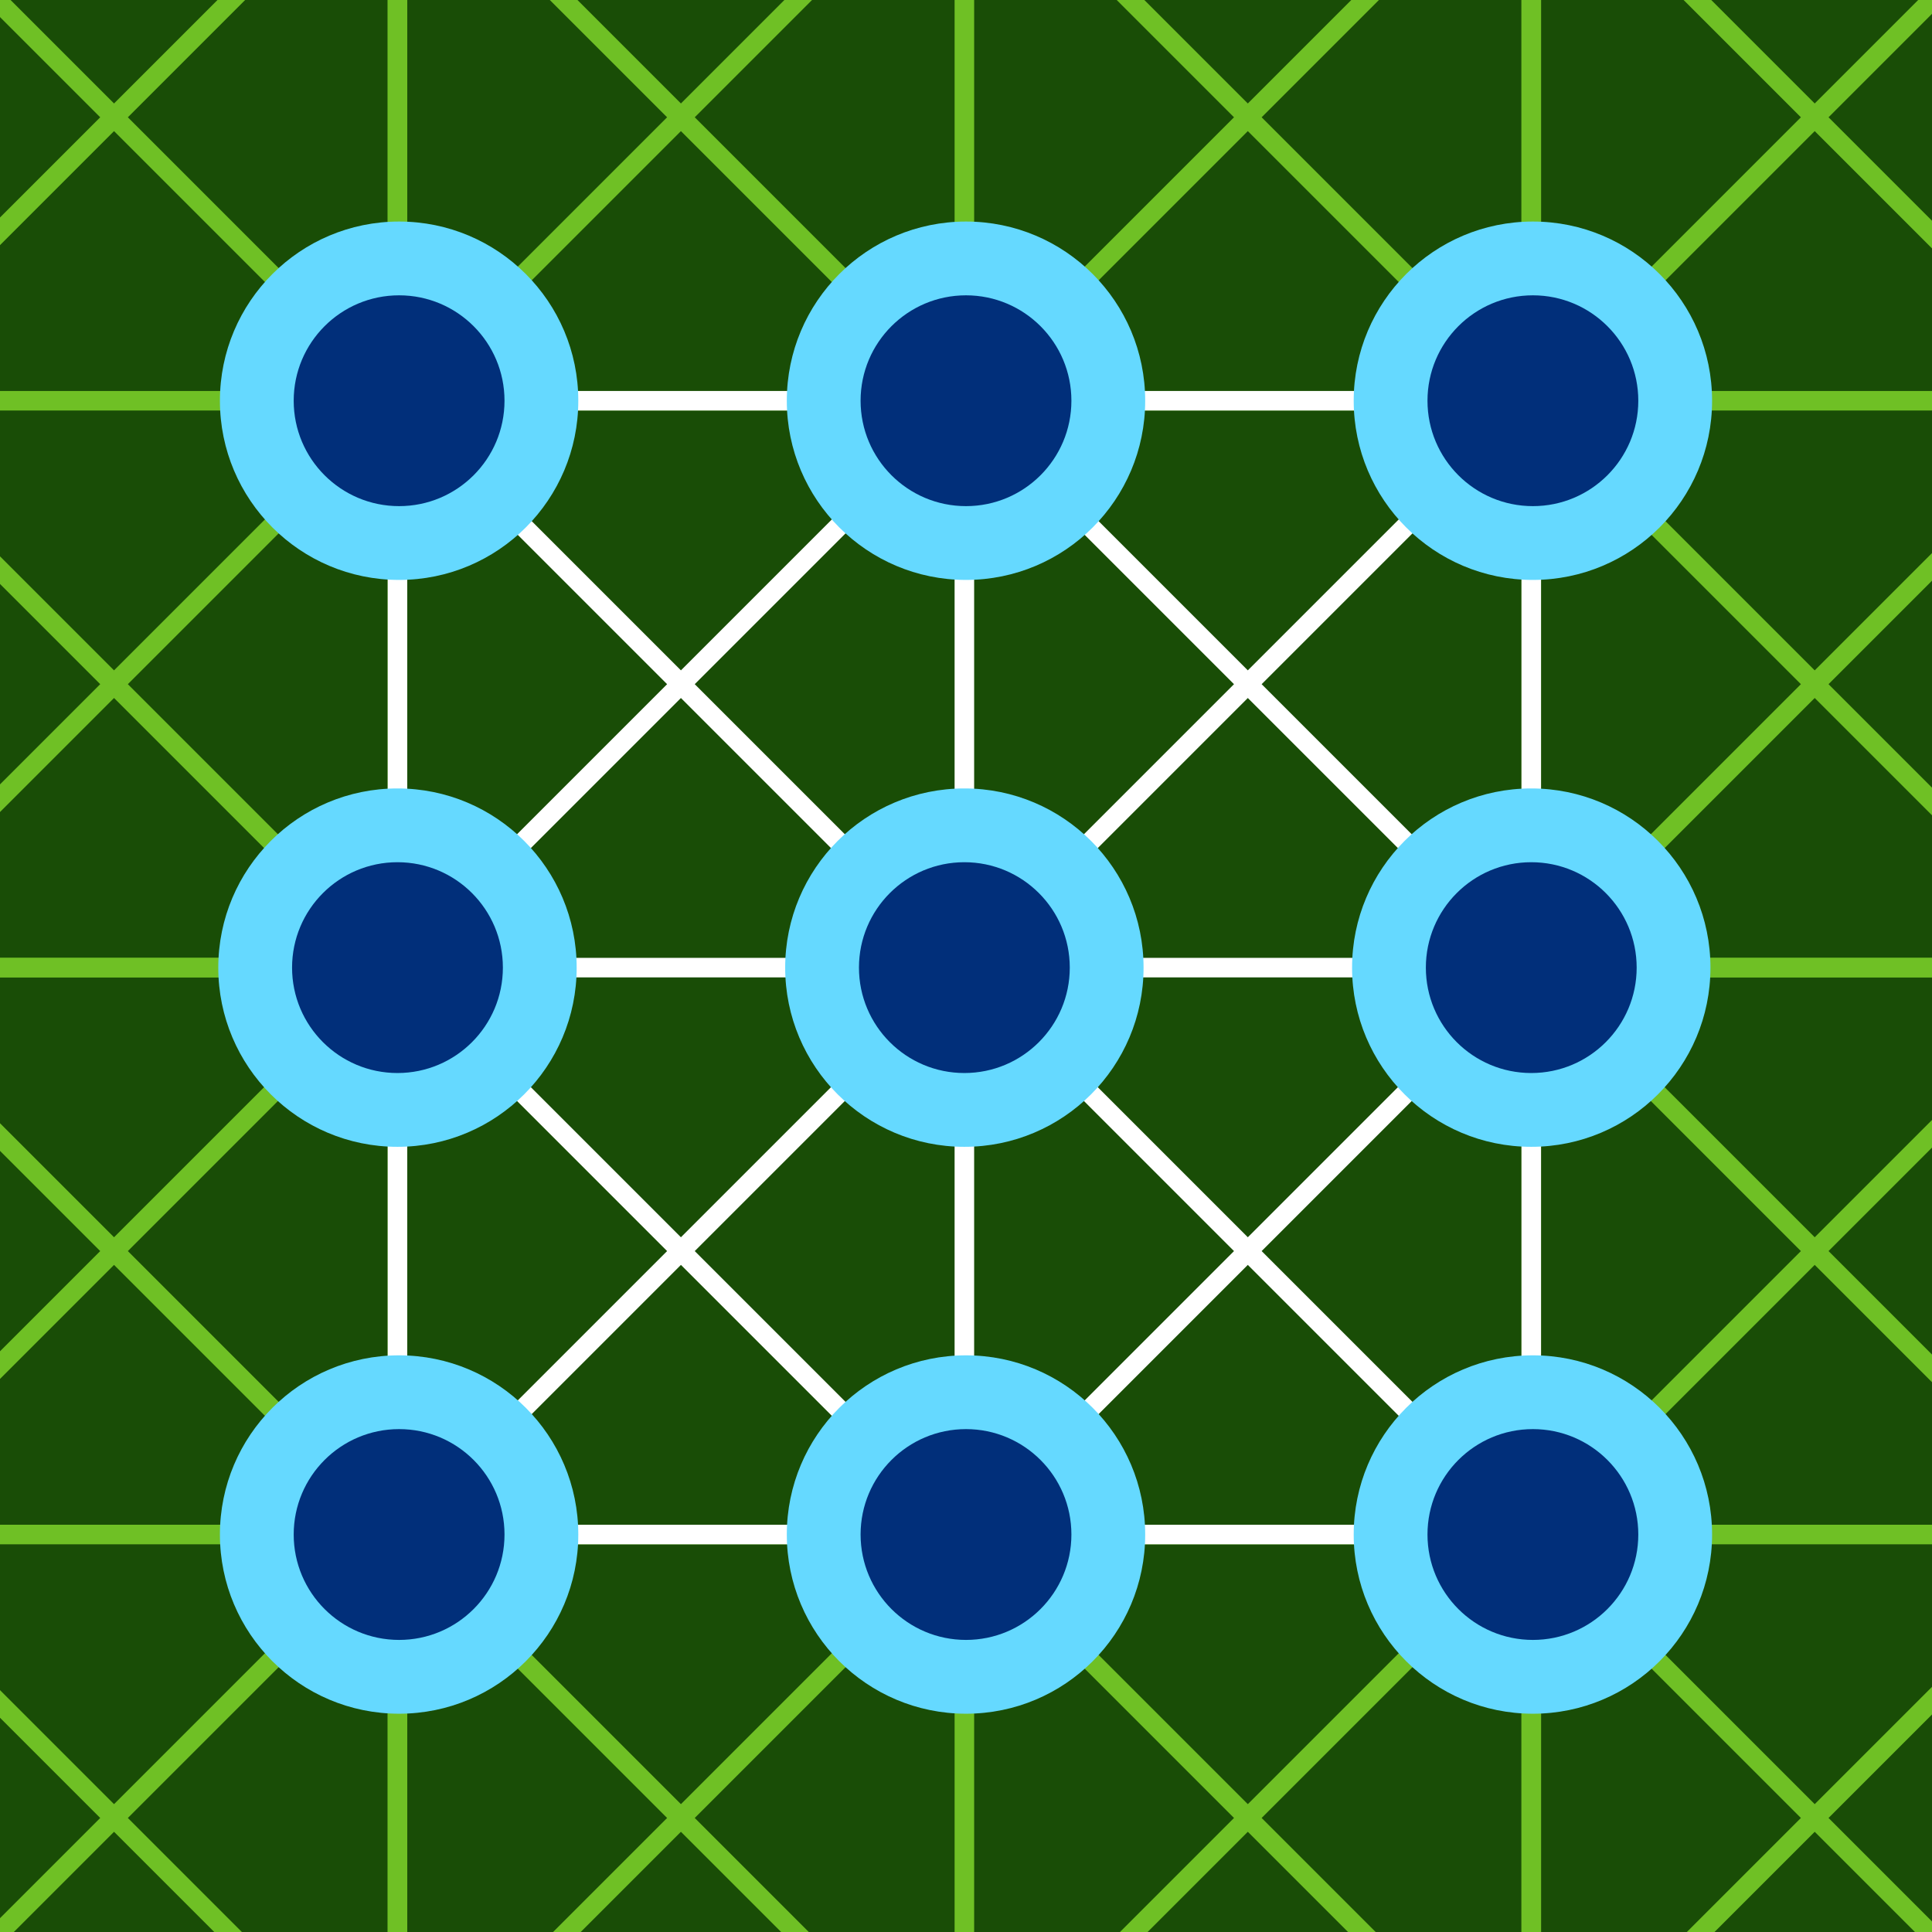
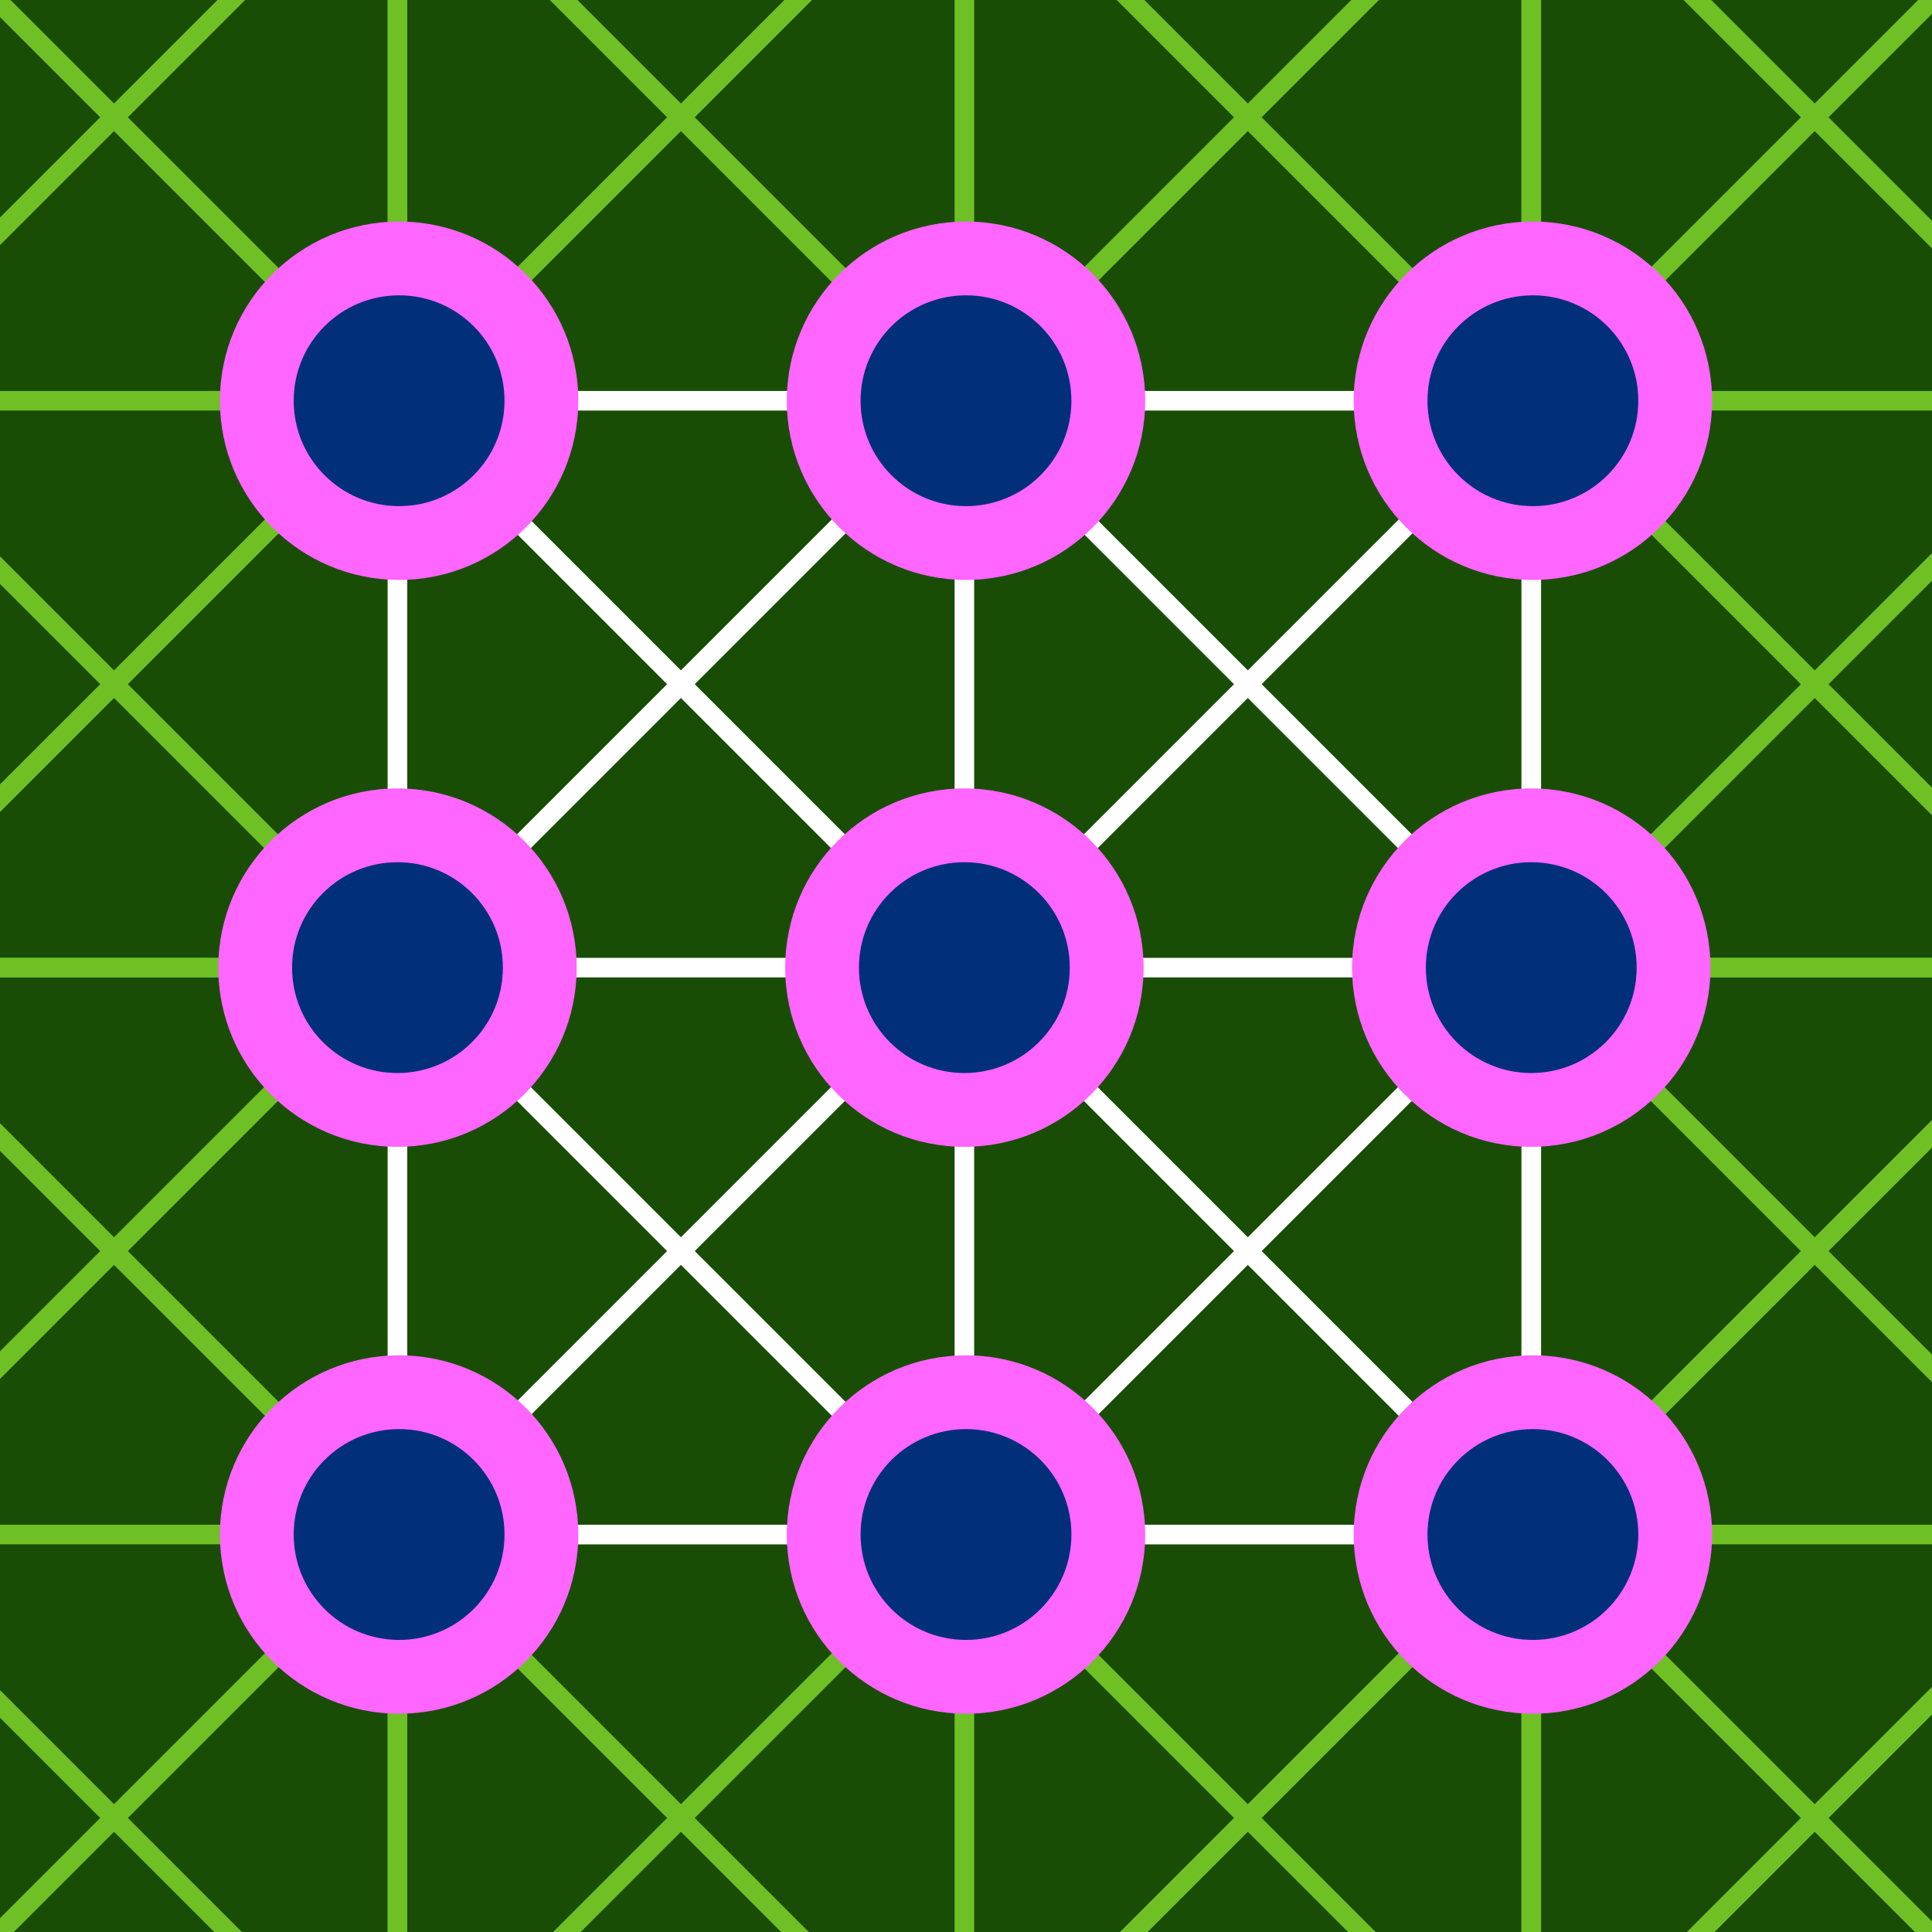
<svg xmlns="http://www.w3.org/2000/svg" width="593" height="593" viewBox="0 0 593 593" fill="none">
  <g clip-path="url(#clip0_2054_31796)">
    <rect width="593" height="593" fill="#194D06" />
    <path d="M122 -225L209 -138M122 -225H296M122 -225V-51M209 -138L296 -51M209 -138L296 -225M209 -138L122 -51M296 -51V-225M296 -51H122M296 -51L209 36M296 -51V123M296 -51L383 -138M296 -51H470M296 -51L383 36M296 -225L383 -138M296 -225H470M122 -51L209 36M122 -51V123M209 36L296 123M209 36L122 123M296 123H122M296 123L383 36M296 123H470M383 -138L470 -51M383 -138L470 -225M470 -51V-225M470 -51L383 36M470 -51V123M383 36L470 123" stroke="#6FC025" stroke-width="6" />
    <path d="M122 471L209 558M122 471H296M122 471V645M209 558L296 645M209 558L296 471M209 558L122 645M296 645V471M296 645H122M296 645L209 732M296 645V819M296 645L383 558M296 645H470M296 645L383 732M296 471L383 558M296 471H470M122 645L209 732M122 645V819M209 732L296 819M209 732L122 819M296 819H122M296 819L383 732M296 819H470M383 558L470 645M383 558L470 471M470 645V471M470 645L383 732M470 645V819M383 732L470 819" stroke="#6FC025" stroke-width="6" />
    <path d="M-226 -51L-139 36M-226 -51H-52M-226 -51V123M-139 36L-52 123M-139 36L-52 -51M-139 36L-226 123M-52 123V-51M-52 123H-226M-52 123L-139 210M-52 123V297M-52 123L35 36M-52 123H122M-52 123L35 210M-52 -51L35 36M-52 -51H122M-226 123L-139 210M-226 123V297M-139 210L-52 297M-139 210L-226 297M-52 297H-226M-52 297L35 210M-52 297H122M35 36L122 123M35 36L122 -51M122 123V-51M122 123L35 210M122 123V297M35 210L122 297" stroke="#6FC025" stroke-width="6" />
    <path d="M470 -51L557 36M470 -51H644M470 -51V123M557 36L644 123M557 36L644 -51M557 36L470 123M644 123V-51M644 123H470M644 123L557 210M644 123V297M644 123L731 36M644 123H818M644 123L731 210M644 -51L731 36M644 -51H818M470 123L557 210M470 123V297M557 210L644 297M557 210L470 297M644 297H470M644 297L731 210M644 297H818M731 36L818 123M731 36L818 -51M818 123V-51M818 123L731 210M818 123V297M731 210L818 297" stroke="#6FC025" stroke-width="6" />
    <path d="M-226 297L-139 384M-226 297H-52M-226 297V471M-139 384L-52 471M-139 384L-52 297M-139 384L-226 471M-52 471V297M-52 471H-226M-52 471L-139 558M-52 471V645M-52 471L35 384M-52 471H122M-52 471L35 558M-52 297L35 384M-52 297H122M-226 471L-139 558M-226 471V645M-139 558L-52 645M-139 558L-226 645M-52 645H-226M-52 645L35 558M-52 645H122M35 384L122 471M35 384L122 297M122 471V297M122 471L35 558M122 471V645M35 558L122 645" stroke="#6FC025" stroke-width="6" />
    <path d="M470 297L557 384M470 297H644M470 297V471M557 384L644 471M557 384L644 297M557 384L470 471M644 471V297M644 471H470M644 471L557 558M644 471V645M644 471L731 384M644 471H818M644 471L731 558M644 297L731 384M644 297H818M470 471L557 558M470 471V645M557 558L644 645M557 558L470 645M644 645H470M644 645L731 558M644 645H818M731 384L818 471M731 384L818 297M818 471V297M818 471L731 558M818 471V645M731 558L818 645" stroke="#6FC025" stroke-width="6" />
    <path d="M122 123L209 210M122 123H296M122 123V297M209 210L296 297M209 210L296 123M209 210L122 297M296 297V123M296 297H122M296 297L209 384M296 297V471M296 297L383 210M296 297H470M296 297L383 384M296 123L383 210M296 123H470M122 297L209 384M122 297V471M209 384L296 471M209 384L122 471M296 471H122M296 471L383 384M296 471H470M383 210L470 297M383 210L470 123M470 297V123M470 297L383 384M470 297V471M383 384L470 471" stroke="white" stroke-width="6" />
-     <circle cx="122.5" cy="123" r="55" fill="#65D9FF" />
+     <circle cx="122.5" cy="123" r="55" fill="#ff65ff" />
    <circle cx="122.499" cy="122.997" r="32.353" fill="#012F7A" />
-     <circle cx="470.5" cy="123" r="55" fill="#65D9FF" />
+     <circle cx="470.5" cy="123" r="55" fill="#ff65ff" />
    <circle cx="470.499" cy="122.997" r="32.353" fill="#012F7A" />
-     <circle cx="296.5" cy="123" r="55" fill="#65D9FF" />
+     <circle cx="296.5" cy="123" r="55" fill="#ff65ff" />
    <circle cx="296.499" cy="122.997" r="32.353" fill="#012F7A" />
-     <circle cx="122" cy="297" r="55" fill="#65D9FF" />
+     <circle cx="122" cy="297" r="55" fill="#ff65ff" />
    <circle cx="121.999" cy="296.997" r="32.353" fill="#012F7A" />
-     <circle cx="122.5" cy="471" r="55" fill="#65D9FF" />
+     <circle cx="122.5" cy="471" r="55" fill="#ff65ff" />
    <circle cx="122.499" cy="470.997" r="32.353" fill="#012F7A" />
-     <circle cx="470.5" cy="471" r="55" fill="#65D9FF" />
+     <circle cx="470.5" cy="471" r="55" fill="#ff65ff" />
    <circle cx="470.499" cy="470.997" r="32.353" fill="#012F7A" />
-     <circle cx="296.5" cy="471" r="55" fill="#65D9FF" />
+     <circle cx="296.5" cy="471" r="55" fill="#ff65ff" />
    <circle cx="296.499" cy="470.997" r="32.353" fill="#012F7A" />
-     <circle cx="470" cy="297" r="55" fill="#65D9FF" />
+     <circle cx="470" cy="297" r="55" fill="#ff65ff" />
    <circle cx="469.999" cy="296.997" r="32.353" fill="#012F7A" />
-     <circle cx="296" cy="297" r="55" fill="#65D9FF" />
+     <circle cx="296" cy="297" r="55" fill="#ff65ff" />
    <circle cx="295.999" cy="296.997" r="32.353" fill="#012F7A" />
  </g>
  <defs>
    <clipPath id="clip0_2054_31796">
      <rect width="593" height="593" fill="white" />
    </clipPath>
  </defs>
</svg>
